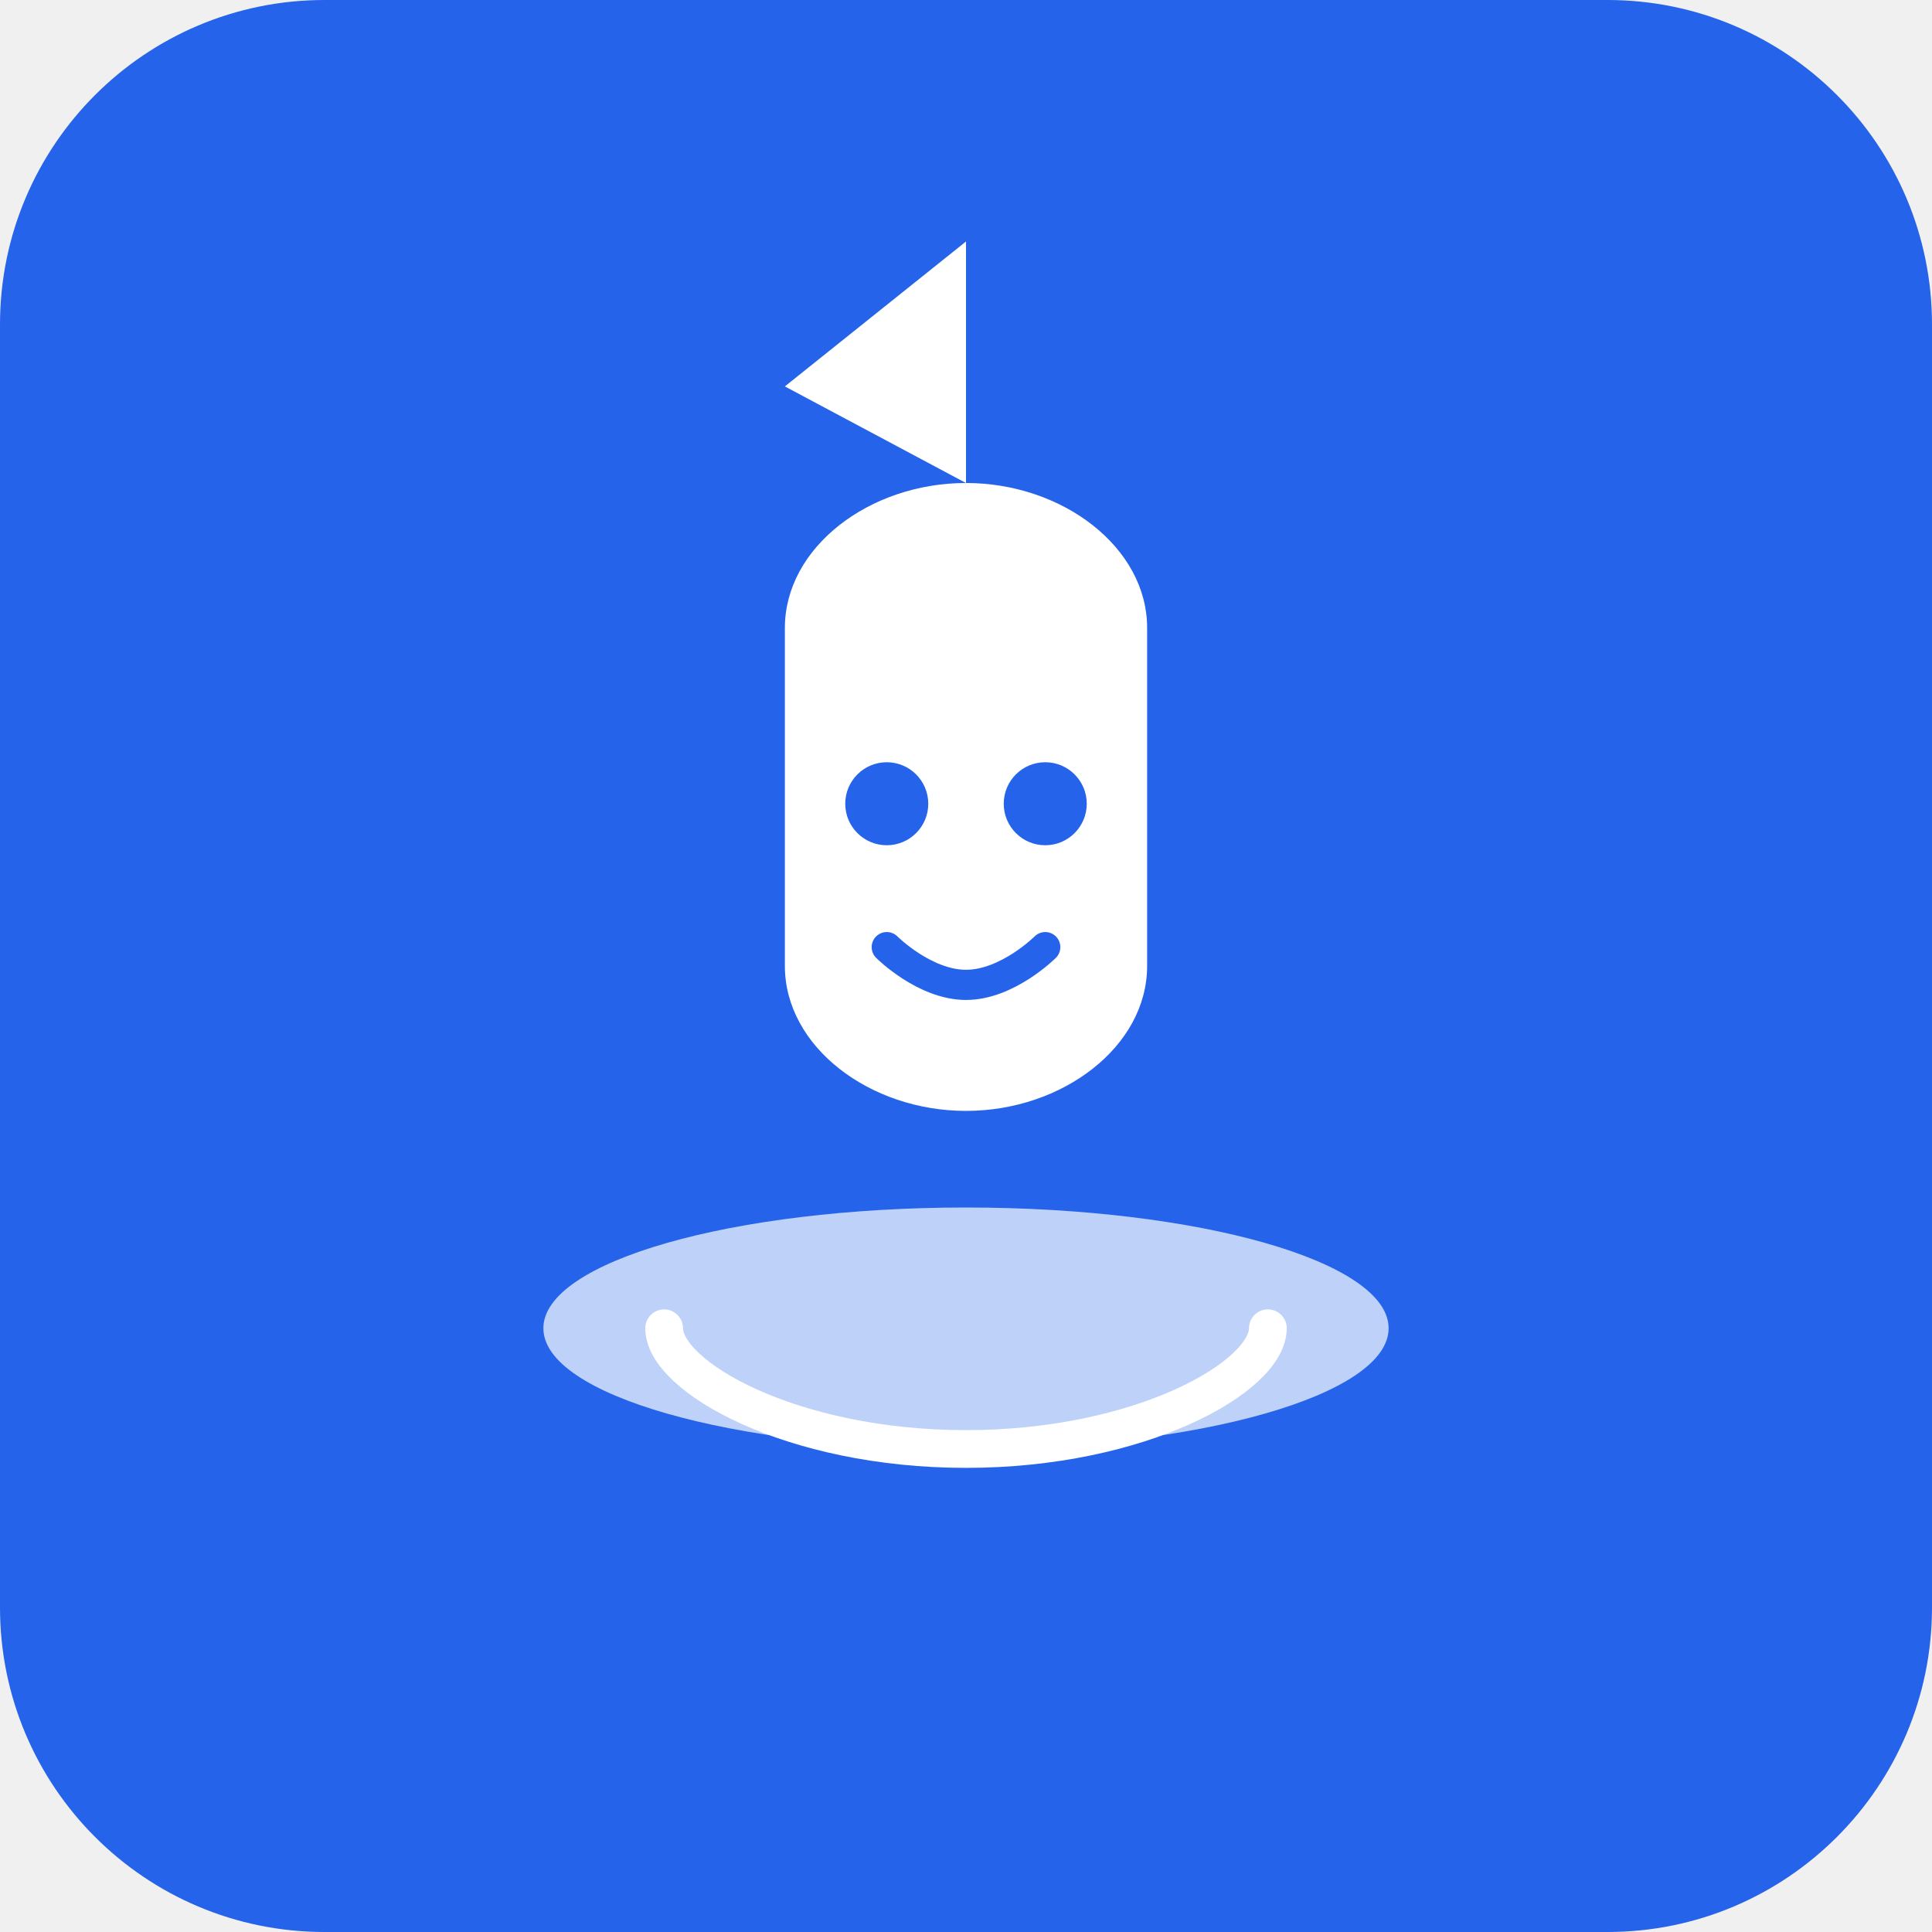
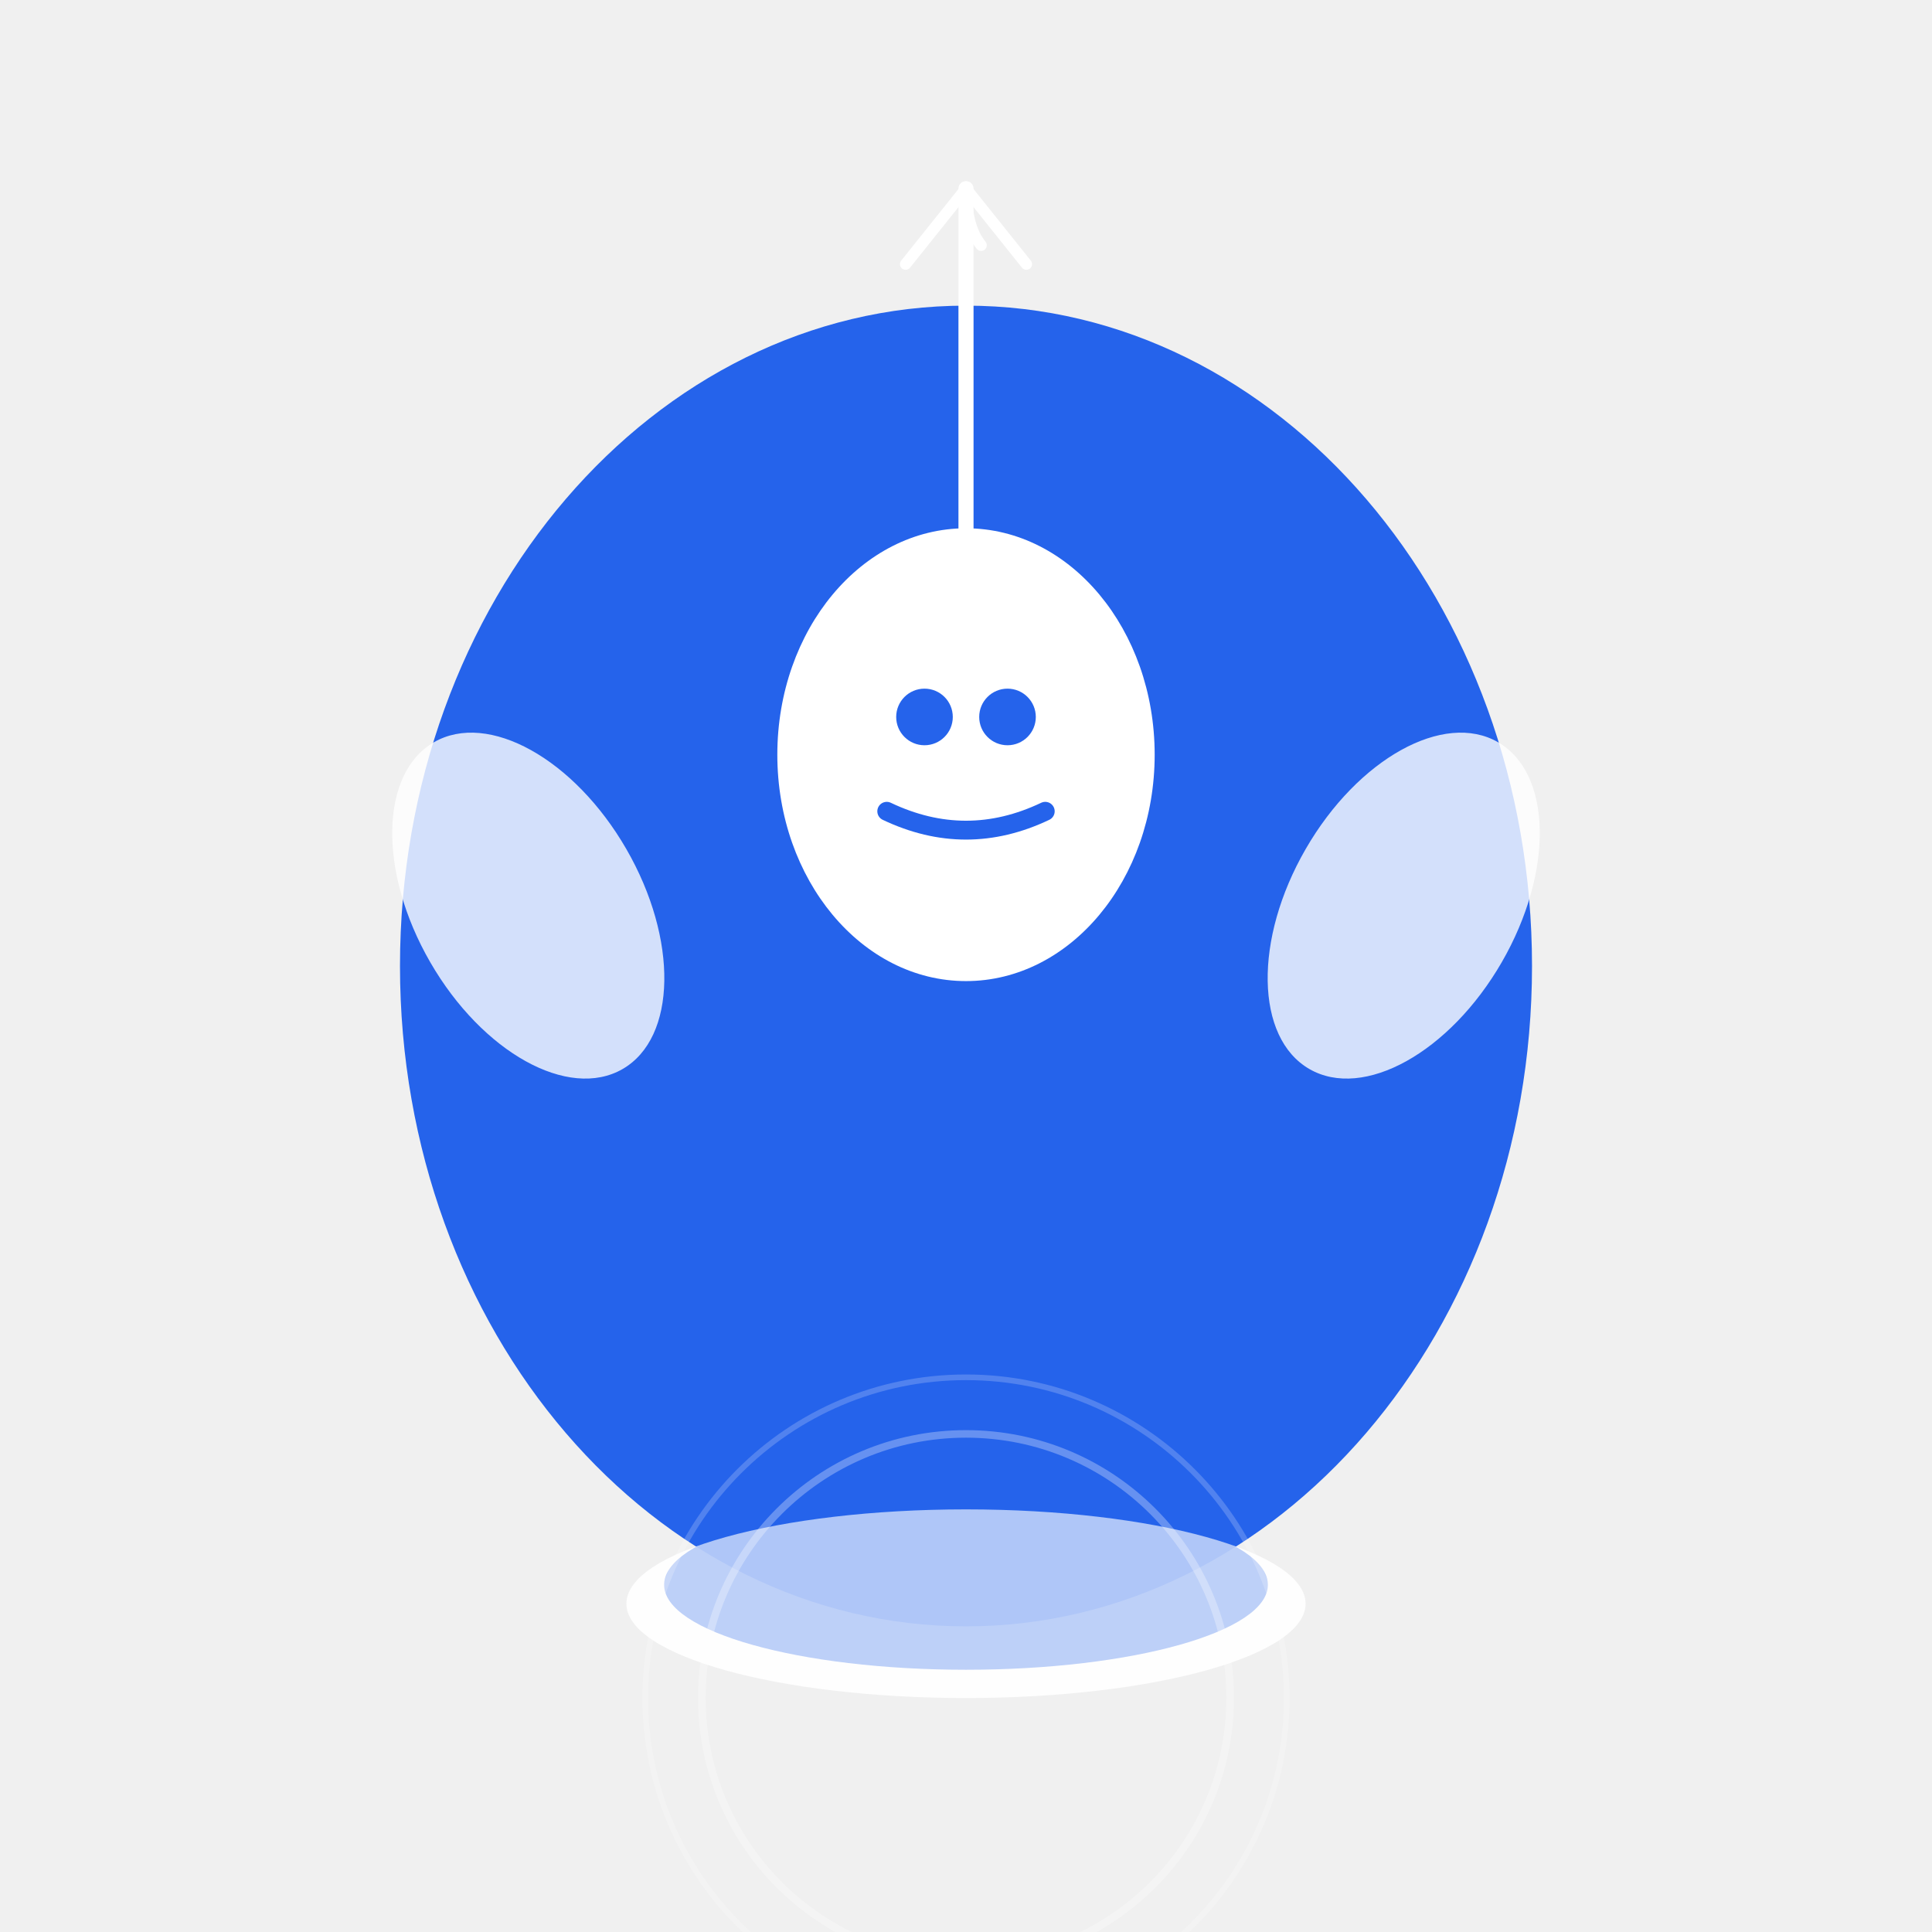
- <svg xmlns="http://www.w3.org/2000/svg" width="512" height="512" viewBox="0 0 512 512" fill="none">
-   <rect width="512" height="512" rx="86" fill="#2563eb" />
-   <path d="M256 128C230.4 128 208 145.067 208 166.4V256C208 277.333 230.4 294.4 256 294.4C281.6 294.4 304 277.333 304 256V166.4C304 145.067 281.6 128 256 128Z" fill="white" />
-   <path d="M256 128V64L208 102.4L256 128Z" fill="white" />
-   <ellipse cx="256" cy="352" rx="112" ry="32" fill="white" opacity="0.7" />
-   <path d="M176 352C176 364.8 209.6 384 256 384C302.4 384 336 364.8 336 352" stroke="white" stroke-width="10" stroke-linecap="round" />
-   <circle cx="235" cy="213" r="11" fill="#2563eb" />
-   <circle cx="277" cy="213" r="11" fill="#2563eb" />
-   <path d="M235 251C235 251 245 261 256 261C267 261 277 251 277 251" stroke="#2563eb" stroke-width="8" stroke-linecap="round" />
+ <svg xmlns="http://www.w3.org/2000/svg" width="1024" height="1024" viewBox="0 0 1024 1024" fill="none">
+   <ellipse cx="512" cy="512" rx="300" ry="350" fill="#2563eb" />
+   <ellipse cx="512" cy="400" rx="100" ry="120" fill="white" />
+   <circle cx="490" cy="380" r="15" fill="#2563eb" />
+   <circle cx="534" cy="380" r="15" fill="#2563eb" />
+   <path d="M 470 430 Q 512 450 554 430" stroke="#2563eb" stroke-width="10" fill="none" stroke-linecap="round" />
+   <line x1="512" y1="100" x2="512" y2="300" stroke="white" stroke-width="8" stroke-linecap="round" />
+   <path d="M 480 140 L 512 100 L 544 140" stroke="white" stroke-width="6" fill="none" stroke-linecap="round" stroke-linejoin="round" />
+   <path d="M 512 100 Q 512 120 520 130" stroke="white" stroke-width="6" fill="none" stroke-linecap="round" />
+   <ellipse cx="512" cy="850" rx="180" ry="50" fill="white" opacity="0.9" />
+   <ellipse cx="512" cy="840" rx="160" ry="45" fill="#2563eb" opacity="0.3" />
+   <ellipse cx="280" cy="480" rx="60" ry="100" fill="white" opacity="0.8" transform="rotate(-30 280 480)" />
+   <ellipse cx="744" cy="480" rx="60" ry="100" fill="white" opacity="0.8" transform="rotate(30 744 480)" />
+   <circle cx="512" cy="900" r="140" fill="none" stroke="white" stroke-width="4" opacity="0.3" />
+   <circle cx="512" cy="900" r="170" fill="none" stroke="white" stroke-width="3" opacity="0.2" />
</svg>
